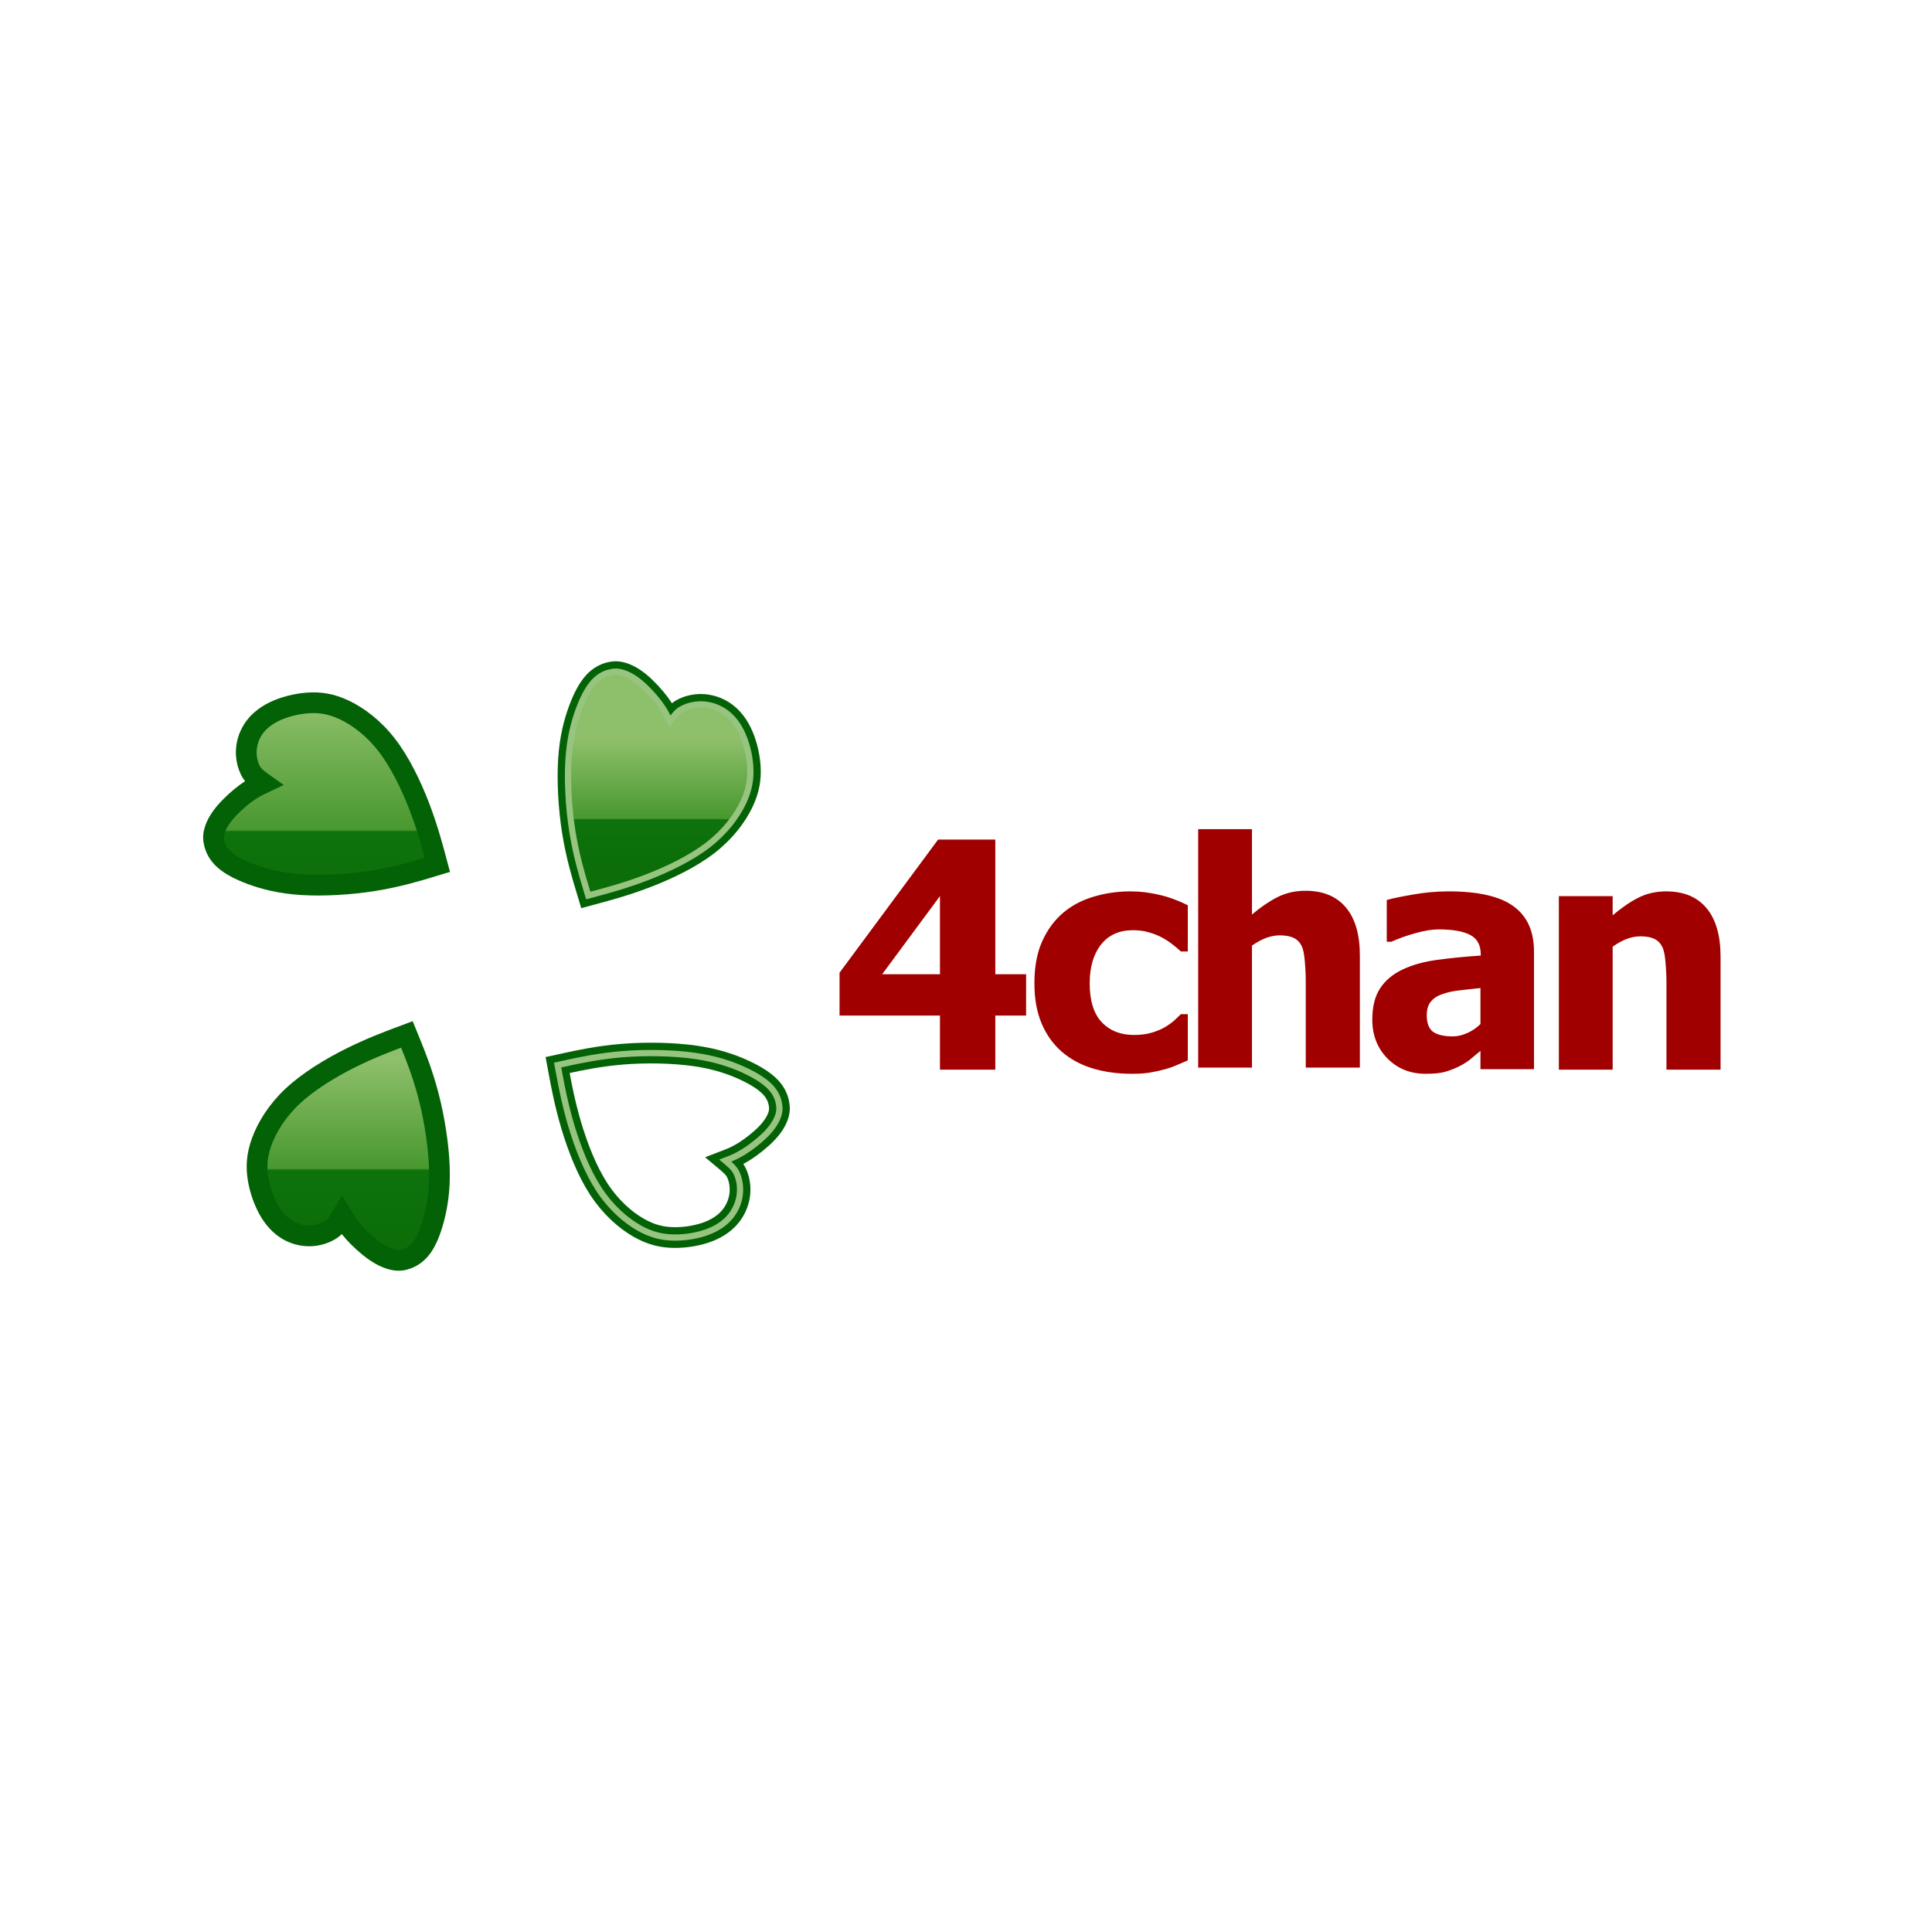
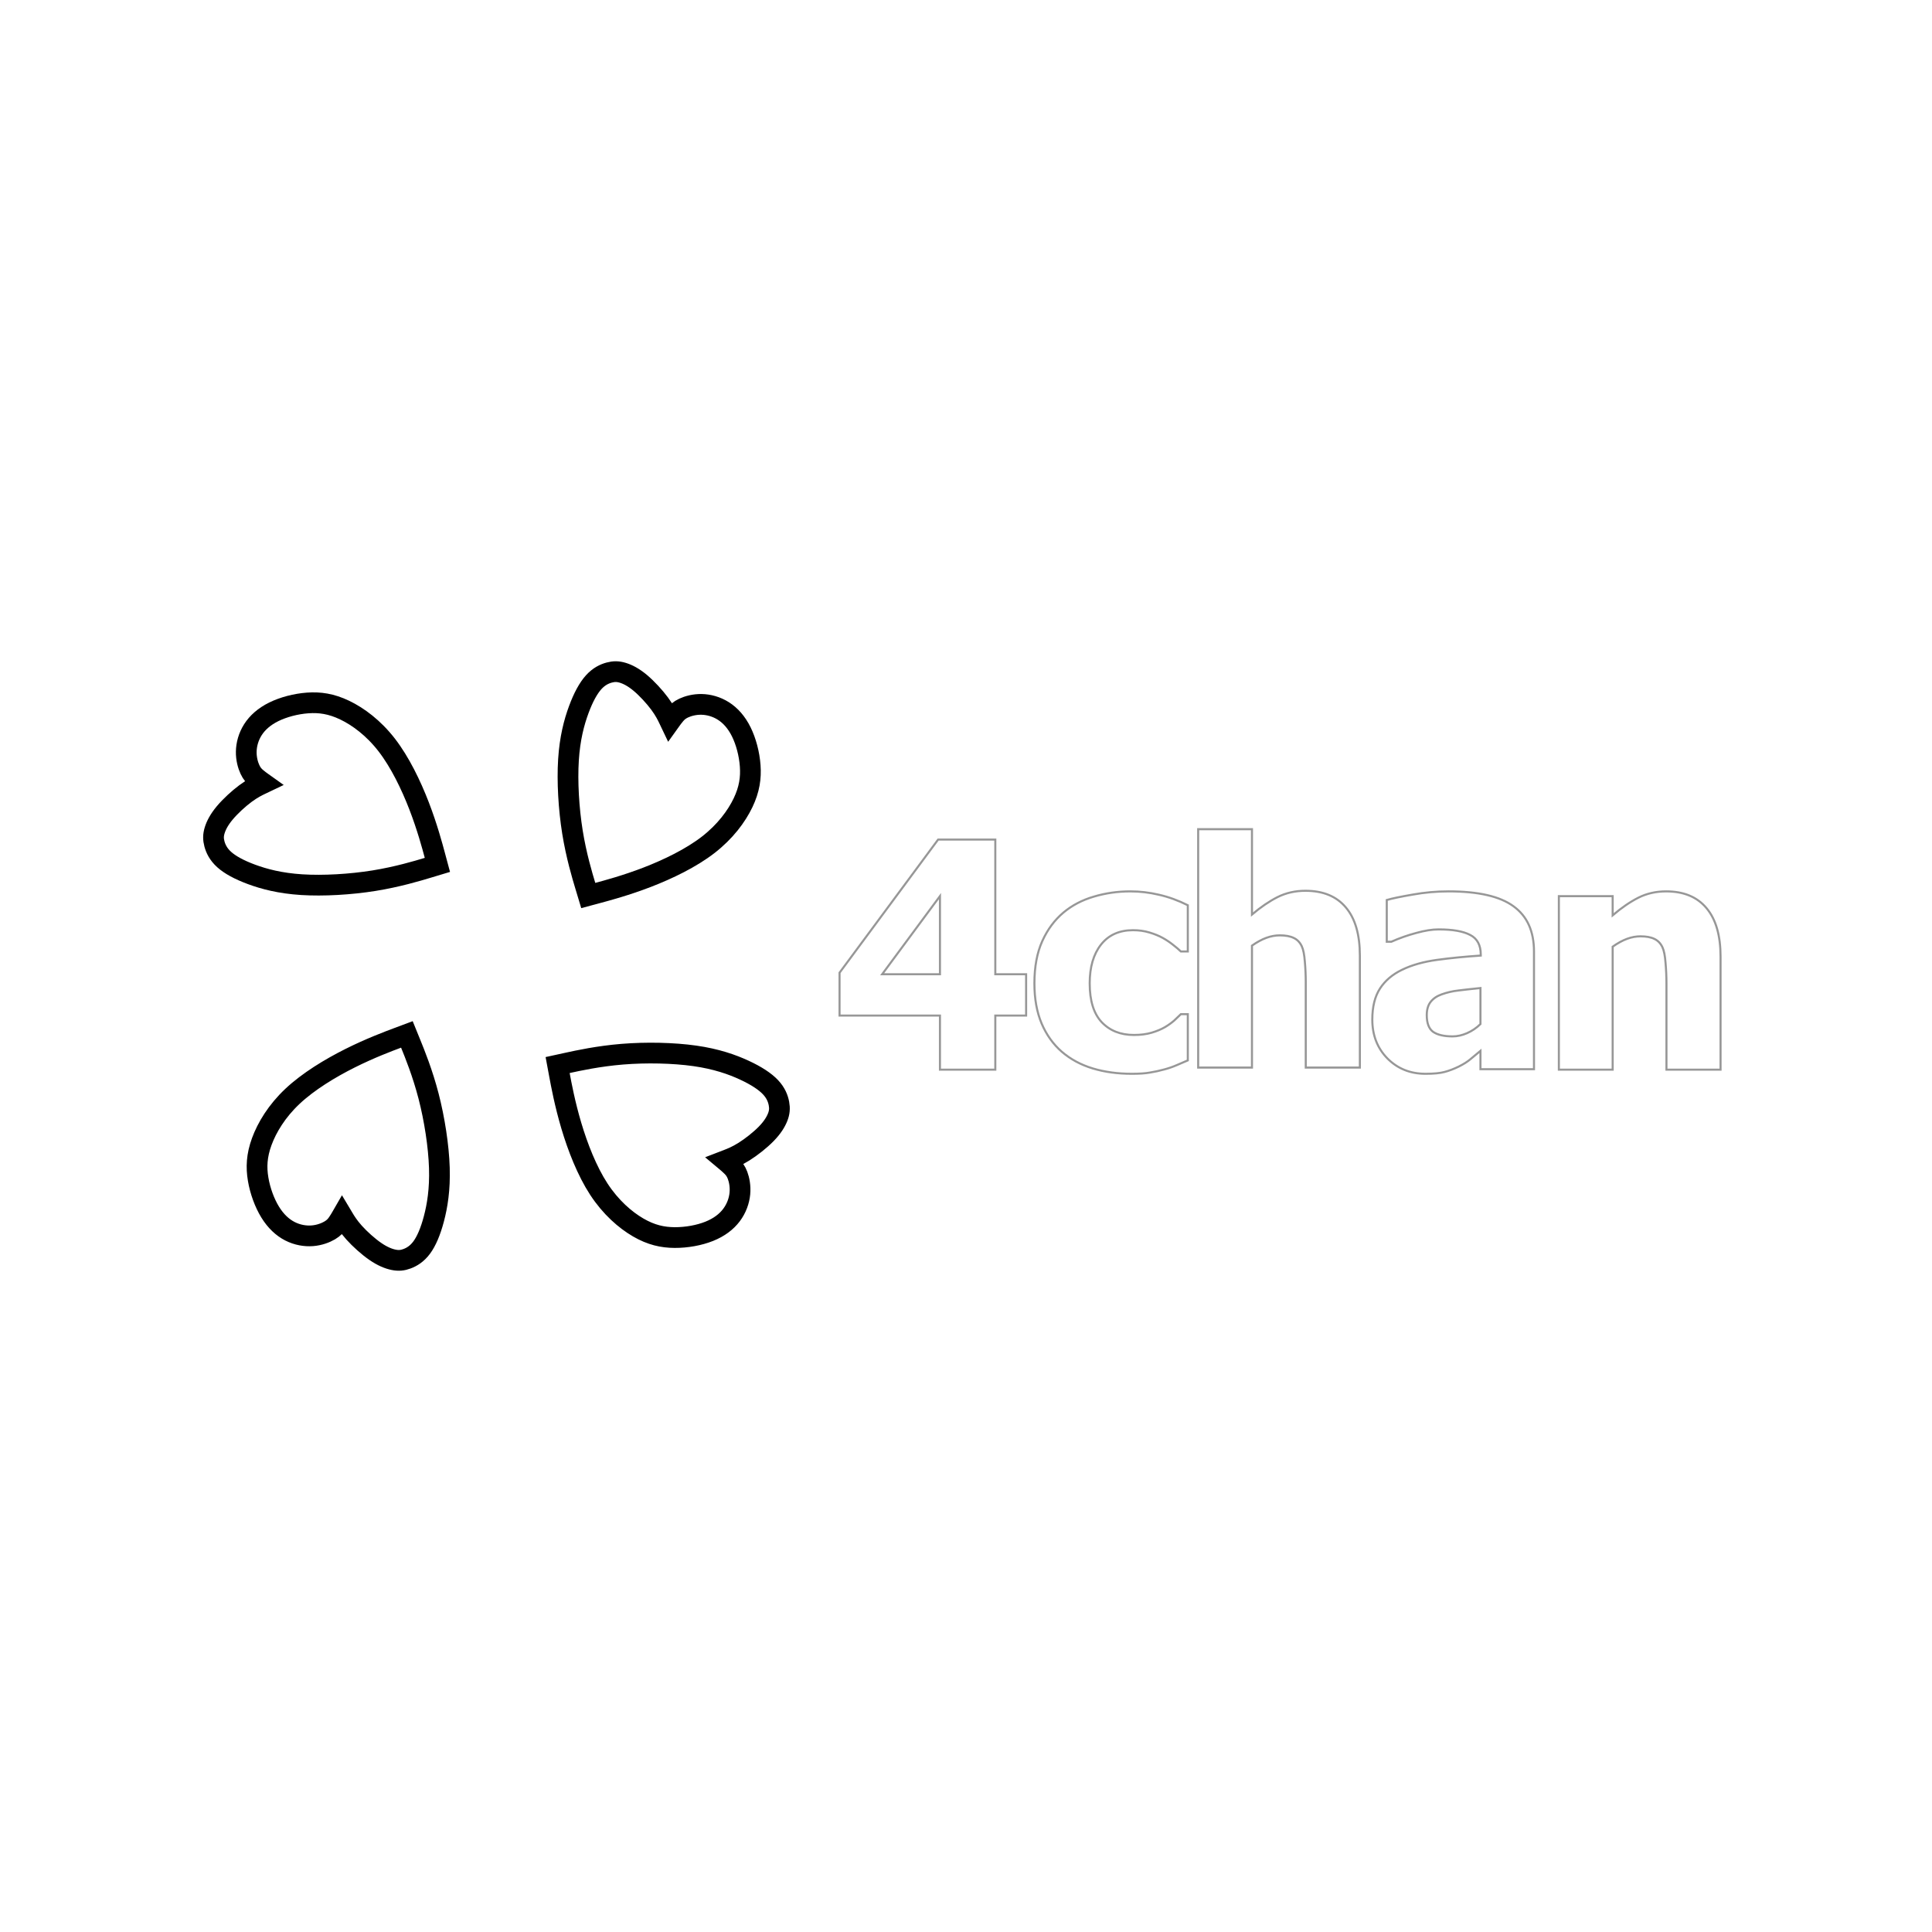
<svg xmlns="http://www.w3.org/2000/svg" width="932" height="932" viewBox="0 0 932 932">
-   <defs>
-     <linearGradient id="a" x1="-100.851%" x2="-100.851%" y1="30.477%" y2="85.246%">
-       <stop offset="0%" stop-color="#8EBF6A" />
-       <stop offset="64.179%" stop-color="#48982F" />
-       <stop offset="65.041%" stop-color="#0F730D" />
-       <stop offset="100%" stop-color="#0B6E09" />
-     </linearGradient>
-     <linearGradient id="b" x1="34.356%" x2="34.356%" y1=".461%" y2="108.477%">
-       <stop offset="0%" stop-color="#8EBF6A" />
-       <stop offset="64.179%" stop-color="#48982F" />
-       <stop offset="65.041%" stop-color="#0F730D" />
-       <stop offset="100%" stop-color="#0B6E09" />
-     </linearGradient>
-     <linearGradient id="c" x1="19.309%" x2="19.309%" y1="11.556%" y2="86.081%">
-       <stop offset="0%" stop-color="#8EBF6A" />
-       <stop offset="64.179%" stop-color="#48982F" />
-       <stop offset="65.041%" stop-color="#0F730D" />
-       <stop offset="100%" stop-color="#0B6E09" />
-     </linearGradient>
-   </defs>
-   <g fill="none" transform="translate(103 324)">
-     <path fill="#A10000" d="M392 165.904 377.136 165.904 377.136 192 350.439 192 350.439 165.904 302 165.904 302 145.236 349.551 81 377.136 81 377.136 145.979 392 145.979 392 165.904ZM350.439 145.979 350.439 108.285 322.559 145.979 350.439 145.979ZM443.03 194C436.145 194 429.83 193.133 424.084 191.399 418.388 189.664 413.435 186.989 409.225 183.372 405.064 179.754 401.82 175.221 399.492 169.77 397.164 164.27 396 157.804 396 150.372 396 142.394 397.263 135.606 399.789 130.007 402.315 124.408 405.733 119.8 410.042 116.182 414.203 112.714 419.082 110.162 424.679 108.527 430.325 106.842 436.195 106 442.287 106 446.894 106 451.5 106.545 456.106 107.635 460.713 108.676 465.344 110.36 470 112.689L470 134.986 466.657 134.986C465.616 133.995 464.329 132.905 462.793 131.716 461.307 130.527 459.673 129.437 457.89 128.446 456.007 127.405 453.878 126.538 451.5 125.845 449.122 125.101 446.473 124.73 443.55 124.73 436.913 124.73 431.762 127.059 428.096 131.716 424.481 136.324 422.673 142.543 422.673 150.372 422.673 158.745 424.604 164.989 428.468 169.101 432.381 173.214 437.557 175.27 443.996 175.27 447.265 175.27 450.138 174.899 452.614 174.155 455.091 173.412 457.221 172.52 459.004 171.48 460.738 170.439 462.224 169.374 463.462 168.284 464.7 167.144 465.765 166.128 466.657 165.236L470 165.236 470 187.534C468.514 188.178 466.78 188.921 464.799 189.764 462.867 190.606 460.886 191.3 458.855 191.845 456.329 192.538 453.952 193.059 451.723 193.405 449.543 193.802 446.646 194 443.03 194L443.03 194ZM553 191 526.901 191 526.901 149.834C526.901 146.483 526.753 143.157 526.456 139.856 526.209 136.506 525.715 134.042 524.973 132.465 524.084 130.593 522.798 129.263 521.118 128.474 519.437 127.637 517.188 127.218 514.371 127.218 512.245 127.218 510.095 127.612 507.92 128.4 505.745 129.189 503.422 130.445 500.951 132.17L500.951 191 475 191 475 76 500.951 76 500.951 117.166C505.202 113.57 509.329 110.761 513.333 108.741 517.386 106.721 521.859 105.711 526.753 105.711 535.255 105.711 541.755 108.396 546.253 113.767 550.751 119.088 553 126.824 553 136.974L553 191ZM611.173 170.013 611.173 152.636C606.77 153.082 603.207 153.478 600.486 153.824 597.765 154.122 595.093 154.74 592.471 155.681 590.195 156.473 588.414 157.686 587.127 159.32 585.891 160.904 585.272 163.033 585.272 165.706 585.272 169.617 586.311 172.316 588.389 173.801 590.517 175.237 593.634 175.954 597.74 175.954 600.016 175.954 602.342 175.435 604.716 174.395 607.091 173.355 609.244 171.895 611.173 170.013L611.173 170.013ZM611.173 182.935C609.392 184.42 607.784 185.757 606.349 186.945 604.964 188.133 603.084 189.322 600.709 190.51 598.383 191.648 596.108 192.515 593.881 193.109 591.704 193.703 588.637 194 584.678 194 577.306 194 571.171 191.525 566.273 186.574 561.424 181.623 559 175.385 559 167.86 559 161.671 560.237 156.671 562.711 152.859 565.185 149.047 568.747 146.027 573.398 143.799 578.098 141.522 583.714 139.938 590.245 139.046 596.775 138.155 603.801 137.462 611.322 136.967L611.322 136.522C611.322 131.917 609.615 128.749 606.201 127.016 602.836 125.234 597.765 124.343 590.987 124.343 587.919 124.343 584.332 124.912 580.225 126.051 576.119 127.14 572.111 128.551 568.203 130.284L565.976 130.284 565.976 110.159C568.549 109.416 572.705 108.55 578.444 107.559 584.184 106.52 589.972 106 595.811 106 610.159 106 620.598 108.401 627.129 113.203 633.71 117.956 637 125.234 637 135.036L637 191.772 611.173 191.772 611.173 182.935ZM727 192 700.901 192 700.901 150.49C700.901 147.112 700.753 143.759 700.456 140.43 700.209 137.051 699.715 134.567 698.973 132.977 698.084 131.09 696.798 129.748 695.118 128.953 693.437 128.109 691.188 127.686 688.371 127.686 686.245 127.686 684.095 128.084 681.92 128.879 679.745 129.674 677.422 130.94 674.951 132.679L674.951 192 649 192 649 108.31 674.951 108.31 674.951 117.551C679.202 113.924 683.329 111.092 687.333 109.055 691.386 107.018 695.859 106 700.753 106 709.255 106 715.755 108.708 720.253 114.123 724.751 119.489 727 127.289 727 137.523L727 192Z" />
-     <path fill="url(#a)" stroke="#036106" stroke-width="10" d="M179.328,103.19 C177.88,98.381 174.983,88.761 173.157,77.411 C171.332,66.062 170.578,52.984 171.233,42.568 C171.887,32.153 173.951,24.402 176.188,18.348 C178.426,12.294 180.856,7.904 183.396,5.101 C185.936,2.299 188.595,1.066 190.877,0.45 C193.159,-0.166 195.064,-0.166 197.425,0.55 C199.786,1.266 202.604,2.697 205.838,5.4 C209.072,8.103 212.723,12.078 215.183,15.398 C217.644,18.717 218.913,21.381 219.548,22.712 C220.183,24.043 220.183,24.043 220.183,24.043 C220.183,24.043 220.183,24.043 220.58,23.487 C220.977,22.93 221.77,21.817 222.703,20.724 C223.635,19.631 224.707,18.557 226.791,17.583 C228.874,16.609 231.969,15.735 235.402,15.795 C238.835,15.854 242.605,16.848 245.978,18.995 C249.351,21.142 252.328,24.441 254.609,29.073 C256.891,33.704 258.478,39.667 258.895,45.431 C259.311,51.195 258.557,56.76 255.442,63.259 C252.327,69.759 246.851,77.192 238.596,83.572 C230.342,89.952 219.31,95.279 209.211,99.175 C199.111,103.071 189.944,105.535 185.36,106.768 C180.777,108 180.777,108 180.777,108 C180.777,108 180.777,108 180.777,108 C180.777,108 180.777,108 179.328,103.19 L179.328,103.19 Z" />
-     <path fill="url(#a)" stroke="#97C580" stroke-width="3" d="M179.328,103.19 C177.88,98.381 174.983,88.761 173.157,77.411 C171.332,66.062 170.578,52.984 171.233,42.568 C171.887,32.153 173.951,24.402 176.188,18.348 C178.426,12.294 180.856,7.904 183.396,5.101 C185.936,2.299 188.595,1.066 190.877,0.45 C193.159,-0.166 195.064,-0.166 197.425,0.55 C199.786,1.266 202.604,2.697 205.838,5.4 C209.072,8.103 212.723,12.078 215.183,15.398 C217.644,18.717 218.913,21.381 219.548,22.712 C220.183,24.043 220.183,24.043 220.183,24.043 C220.183,24.043 220.183,24.043 220.58,23.487 C220.977,22.93 221.77,21.817 222.703,20.724 C223.635,19.631 224.707,18.557 226.791,17.583 C228.874,16.609 231.969,15.735 235.402,15.795 C238.835,15.854 242.605,16.848 245.978,18.995 C249.351,21.142 252.328,24.441 254.609,29.073 C256.891,33.704 258.478,39.667 258.895,45.431 C259.311,51.195 258.557,56.76 255.442,63.259 C252.327,69.759 246.851,77.192 238.596,83.572 C230.342,89.952 219.31,95.279 209.211,99.175 C199.111,103.071 189.944,105.535 185.36,106.768 C180.777,108 180.777,108 180.777,108 C180.777,108 180.777,108 180.777,108 C180.777,108 180.777,108 179.328,103.19 L179.328,103.19 Z" />
-     <path fill="url(#b)" stroke="#036106" stroke-width="10" d="M103.19,94.672 C98.381,96.12 88.761,99.017 77.411,100.843 C66.062,102.668 52.984,103.422 42.568,102.767 C32.153,102.113 24.402,100.049 18.348,97.812 C12.294,95.574 7.904,93.144 5.101,90.604 C2.299,88.064 1.066,85.405 0.45,83.123 C-0.166,80.841 -0.166,78.936 0.55,76.575 C1.266,74.214 2.697,71.396 5.4,68.162 C8.103,64.928 12.078,61.277 15.398,58.817 C18.717,56.356 21.381,55.087 22.712,54.452 C24.043,53.817 24.043,53.817 24.043,53.817 C24.043,53.817 24.043,53.817 23.487,53.42 C22.93,53.023 21.817,52.23 20.724,51.297 C19.631,50.365 18.557,49.293 17.583,47.209 C16.609,45.126 15.735,42.031 15.795,38.598 C15.854,35.165 16.848,31.395 18.995,28.022 C21.142,24.649 24.441,21.672 29.073,19.391 C33.704,17.109 39.667,15.522 45.431,15.105 C51.195,14.689 56.76,15.443 63.259,18.558 C69.759,21.673 77.192,27.149 83.572,35.404 C89.952,43.658 95.279,54.69 99.175,64.789 C103.071,74.889 105.535,84.056 106.768,88.64 C108,93.223 108,93.223 108,93.223 C108,93.223 108,93.223 108,93.223 C108,93.223 108,93.223 103.19,94.672 L103.19,94.672 Z" />
-     <path fill="url(#c)" stroke="#036106" stroke-width="10" d="M95.175,179.659 C97.069,184.317 100.858,193.635 103.744,204.779 C106.631,215.923 108.616,228.893 108.948,239.341 C109.281,249.789 107.961,257.715 106.309,263.965 C104.656,270.215 102.655,274.823 100.394,277.859 C98.134,280.895 95.607,282.377 93.396,283.208 C91.185,284.039 89.292,284.22 86.877,283.731 C84.461,283.242 81.525,282.083 78.054,279.694 C74.584,277.306 70.579,273.689 67.819,270.613 C65.06,267.536 63.546,265.001 62.789,263.734 C62.032,262.467 62.032,262.467 62.032,262.467 C62.032,262.467 62.032,262.467 61.69,263.059 C61.348,263.652 60.664,264.838 59.84,266.016 C59.016,267.195 58.053,268.367 56.073,269.537 C54.093,270.706 51.099,271.872 47.68,272.139 C44.262,272.405 40.42,271.773 36.864,269.953 C33.307,268.132 30.037,265.125 27.331,260.724 C24.625,256.322 22.484,250.527 21.526,244.819 C20.567,239.111 20.791,233.489 23.275,226.712 C25.758,219.935 30.5,212.002 38.104,204.855 C45.708,197.708 56.173,191.348 65.845,186.503 C75.518,181.658 84.399,178.329 88.84,176.665 C93.281,175 93.281,175 93.281,175 C93.281,175 93.281,175 93.281,175 L95.175,179.659 Z" />
-     <path stroke="#036106" stroke-width="10" d="M170.924,188.708 C175.848,187.634 185.696,185.485 197.19,184.547 C208.684,183.608 221.822,183.879 232.187,185.353 C242.552,186.827 250.142,189.505 256.02,192.223 C261.899,194.941 266.097,197.722 268.701,200.488 C271.304,203.254 272.327,206.016 272.764,208.352 C273.201,210.687 273.051,212.597 272.15,214.907 C271.248,217.218 269.595,219.93 266.638,222.96 C263.68,225.989 259.417,229.337 255.904,231.542 C252.391,233.748 249.628,234.811 248.247,235.343 C246.865,235.875 246.865,235.875 246.865,235.875 C246.865,235.875 246.865,235.875 247.391,236.316 C247.916,236.758 248.967,237.641 249.987,238.661 C251.007,239.682 251.996,240.84 252.806,243.005 C253.616,245.17 254.248,248.342 253.918,251.778 C253.588,255.214 252.298,258.915 249.886,262.128 C247.474,265.34 243.94,268.065 239.129,269.988 C234.318,271.911 228.23,273.034 222.433,273 C216.636,272.964 211.129,271.771 204.874,268.138 C198.619,264.505 191.616,258.432 185.884,249.657 C180.152,240.883 175.693,229.406 172.59,218.976 C169.488,208.547 167.744,199.165 166.872,194.473 C166,189.782 166,189.782 166,189.782 C166,189.782 166,189.782 166,189.782 L170.924,188.708 Z" />
-     <path stroke="#97C580" stroke-width="3" d="M170.924,188.708 C175.848,187.634 185.696,185.485 197.19,184.547 C208.684,183.608 221.822,183.879 232.187,185.353 C242.552,186.827 250.142,189.505 256.02,192.223 C261.899,194.941 266.097,197.722 268.701,200.488 C271.304,203.254 272.327,206.016 272.764,208.352 C273.201,210.687 273.051,212.597 272.15,214.907 C271.248,217.218 269.595,219.93 266.638,222.96 C263.68,225.989 259.417,229.337 255.904,231.542 C252.391,233.748 249.628,234.811 248.247,235.343 C246.865,235.875 246.865,235.875 246.865,235.875 C246.865,235.875 246.865,235.875 247.391,236.316 C247.916,236.758 248.967,237.641 249.987,238.661 C251.007,239.682 251.996,240.84 252.806,243.005 C253.616,245.17 254.248,248.342 253.918,251.778 C253.588,255.214 252.298,258.915 249.886,262.128 C247.474,265.34 243.94,268.065 239.129,269.988 C234.318,271.911 228.23,273.034 222.433,273 C216.636,272.964 211.129,271.771 204.874,268.138 C198.619,264.505 191.616,258.432 185.884,249.657 C180.152,240.883 175.693,229.406 172.59,218.976 C169.488,208.547 167.744,199.165 166.872,194.473 C166,189.782 166,189.782 166,189.782 C166,189.782 166,189.782 166,189.782 L170.924,188.708 Z" />
-     <path d="M170.924,188.708 C175.848,187.634 185.696,185.485 197.19,184.547 C208.684,183.608 221.822,183.879 232.187,185.353 C242.552,186.827 250.142,189.505 256.02,192.223 C261.899,194.941 266.097,197.722 268.701,200.488 C271.304,203.254 272.327,206.016 272.764,208.352 C273.201,210.687 273.051,212.597 272.15,214.907 C271.248,217.218 269.595,219.93 266.638,222.96 C263.68,225.989 259.417,229.337 255.904,231.542 C252.391,233.748 249.628,234.811 248.247,235.343 C246.865,235.875 246.865,235.875 246.865,235.875 C246.865,235.875 246.865,235.875 247.391,236.316 C247.916,236.758 248.967,237.641 249.987,238.661 C251.007,239.682 251.996,240.84 252.806,243.005 C253.616,245.17 254.248,248.342 253.918,251.778 C253.588,255.214 252.298,258.915 249.886,262.128 C247.474,265.34 243.94,268.065 239.129,269.988 C234.318,271.911 228.23,273.034 222.433,273 C216.636,272.964 211.129,271.771 204.874,268.138 C198.619,264.505 191.616,258.432 185.884,249.657 C180.152,240.883 175.693,229.406 172.59,218.976 C169.488,208.547 167.744,199.165 166.872,194.473 C166,189.782 166,189.782 166,189.782 C166,189.782 166,189.782 166,189.782 L170.924,188.708 Z" />
+   <g fill="none" fill-rule="evenodd">
+     <path stroke="#979797" d="M495 489.904 480.136 489.904 480.136 516 453.439 516 453.439 489.904 405 489.904 405 469.236 452.551 405 480.136 405 480.136 469.979 495 469.979 495 489.904ZM453.439 469.979 453.439 432.285 425.559 469.979 453.439 469.979ZM546.03 518C539.145 518 532.83 517.133 527.084 515.399 521.388 513.664 516.435 510.989 512.225 507.372 508.064 503.754 504.82 499.221 502.492 493.77 500.164 488.27 499 481.804 499 474.372 499 466.394 500.263 459.606 502.789 454.007 505.315 448.408 508.733 443.8 513.042 440.182 517.203 436.714 522.082 434.162 527.679 432.527 533.325 430.842 539.195 430 545.287 430 549.894 430 554.5 430.545 559.106 431.635 563.713 432.676 568.344 434.36 573 436.689L573 458.986 569.657 458.986C568.616 457.995 567.329 456.905 565.793 455.716 564.307 454.527 562.673 453.437 560.89 452.446 559.007 451.405 556.878 450.538 554.5 449.845 552.122 449.101 549.473 448.73 546.55 448.73 539.913 448.73 534.762 451.059 531.096 455.716 527.481 460.324 525.673 466.543 525.673 474.372 525.673 482.745 527.604 488.989 531.468 493.101 535.381 497.214 540.557 499.27 546.996 499.27 550.265 499.27 553.138 498.899 555.614 498.155 558.091 497.412 560.221 496.52 562.004 495.48 563.738 494.439 565.224 493.374 566.462 492.284 567.7 491.144 568.765 490.128 569.657 489.236L573 489.236 573 511.534C571.514 512.178 569.78 512.921 567.799 513.764 565.867 514.606 563.886 515.3 561.855 515.845 559.329 516.538 556.952 517.059 554.723 517.405 552.543 517.802 549.646 518 546.03 518L546.03 518ZM656 515 629.901 515 629.901 473.834C629.901 470.483 629.753 467.157 629.456 463.856 629.209 460.506 628.715 458.042 627.973 456.465 627.084 454.593 625.798 453.263 624.118 452.474 622.437 451.637 620.188 451.218 617.371 451.218 615.245 451.218 613.095 451.612 610.92 452.4 608.745 453.189 606.422 454.445 603.951 456.17L603.951 515 578 515 578 400 603.951 400 603.951 441.166C608.202 437.57 612.329 434.761 616.333 432.741 620.386 430.721 624.859 429.711 629.753 429.711 638.255 429.711 644.755 432.396 649.253 437.767 653.751 443.088 656 450.824 656 460.974L656 515ZM714.173 494.013 714.173 476.636C709.77 477.082 706.207 477.478 703.486 477.824 700.765 478.122 698.093 478.74 695.471 479.681 693.195 480.473 691.414 481.686 690.127 483.32 688.891 484.904 688.272 487.033 688.272 489.706 688.272 493.617 689.311 496.316 691.389 497.801 693.517 499.237 696.634 499.954 700.74 499.954 703.016 499.954 705.342 499.435 707.716 498.395 710.091 497.355 712.244 495.895 714.173 494.013L714.173 494.013ZM714.173 506.935C712.392 508.42 710.784 509.757 709.349 510.945 707.964 512.133 706.084 513.322 703.709 514.51 701.383 515.648 699.108 516.515 696.881 517.109 694.704 517.703 691.637 518 687.678 518 680.306 518 674.171 515.525 669.273 510.574 664.424 505.623 662 499.385 662 491.86 662 485.671 663.237 480.671 665.711 476.859 668.185 473.047 671.747 470.027 676.398 467.799 681.098 465.522 686.714 463.938 693.245 463.046 699.775 462.155 706.801 461.462 714.322 460.967L714.322 460.522C714.322 455.917 712.615 452.749 709.201 451.016 705.836 449.234 700.765 448.343 693.987 448.343 690.919 448.343 687.332 448.912 683.225 450.051 679.119 451.14 675.111 452.551 671.203 454.284L668.976 454.284 668.976 434.159C671.549 433.416 675.705 432.55 681.444 431.559 687.184 430.52 692.972 430 698.811 430 713.159 430 723.598 432.401 730.129 437.203 736.71 441.956 740 449.234 740 459.036L740 515.772 714.173 515.772 714.173 506.935ZM830 516 803.901 516 803.901 474.49C803.901 471.112 803.753 467.759 803.456 464.43 803.209 461.051 802.715 458.567 801.973 456.977 801.084 455.09 799.798 453.748 798.118 452.953 796.437 452.109 794.188 451.686 791.371 451.686 789.245 451.686 787.095 452.084 784.92 452.879 782.745 453.674 780.422 454.94 777.951 456.679L777.951 516 752 516 752 432.31 777.951 432.31 777.951 441.551C782.202 437.924 786.329 435.092 790.333 433.055 794.386 431.018 798.859 430 803.753 430 812.255 430 818.755 432.708 823.253 438.123 827.751 443.489 830 451.289 830 461.523L830 516Z" />
+     <path stroke="#000" stroke-width="10" d="M282.328,427.19 C280.88,422.381 277.983,412.761 276.157,401.411 C274.332,390.062 273.578,376.984 274.233,366.568 C274.887,356.153 276.951,348.402 279.188,342.348 C281.426,336.294 283.856,331.904 286.396,329.101 C288.936,326.299 291.595,325.066 293.877,324.45 C296.159,323.834 298.064,323.834 300.425,324.55 C302.786,325.266 305.604,326.697 308.838,329.4 C312.072,332.103 315.723,336.078 318.183,339.398 C320.644,342.717 321.913,345.381 322.548,346.712 C323.183,348.043 323.183,348.043 323.183,348.043 C323.183,348.043 323.183,348.043 323.58,347.487 C323.977,346.93 324.77,345.817 325.703,344.724 C326.635,343.631 327.707,342.557 329.791,341.583 C331.874,340.609 334.969,339.735 338.402,339.795 C341.835,339.854 345.605,340.848 348.978,342.995 C352.351,345.142 355.328,348.441 357.609,353.073 C359.891,357.704 361.478,363.667 361.895,369.431 C362.311,375.195 361.557,380.76 358.442,387.259 C355.327,393.759 349.851,401.192 341.596,407.572 C333.342,413.952 322.31,419.279 312.211,423.175 C302.111,427.071 292.944,429.535 288.36,430.768 C283.777,432 283.777,432 283.777,432 C283.777,432 283.777,432 283.777,432 C283.777,432 283.777,432 282.328,427.19 L282.328,427.19 Z" />
+     <path stroke="#000" stroke-width="3" d="M282.328,427.19 C280.88,422.381 277.983,412.761 276.157,401.411 C274.332,390.062 273.578,376.984 274.233,366.568 C274.887,356.153 276.951,348.402 279.188,342.348 C281.426,336.294 283.856,331.904 286.396,329.101 C288.936,326.299 291.595,325.066 293.877,324.45 C296.159,323.834 298.064,323.834 300.425,324.55 C302.786,325.266 305.604,326.697 308.838,329.4 C312.072,332.103 315.723,336.078 318.183,339.398 C320.644,342.717 321.913,345.381 322.548,346.712 C323.183,348.043 323.183,348.043 323.183,348.043 C323.183,348.043 323.183,348.043 323.58,347.487 C323.977,346.93 324.77,345.817 325.703,344.724 C326.635,343.631 327.707,342.557 329.791,341.583 C331.874,340.609 334.969,339.735 338.402,339.795 C341.835,339.854 345.605,340.848 348.978,342.995 C352.351,345.142 355.328,348.441 357.609,353.073 C359.891,357.704 361.478,363.667 361.895,369.431 C362.311,375.195 361.557,380.76 358.442,387.259 C355.327,393.759 349.851,401.192 341.596,407.572 C333.342,413.952 322.31,419.279 312.211,423.175 C302.111,427.071 292.944,429.535 288.36,430.768 C283.777,432 283.777,432 283.777,432 C283.777,432 283.777,432 283.777,432 C283.777,432 283.777,432 282.328,427.19 L282.328,427.19 Z" />
+     <path stroke="#000" stroke-width="10" d="M206.19 418.672C201.381 420.12 191.761 423.017 180.411 424.843 169.062 426.668 155.984 427.422 145.568 426.767 135.153 426.113 127.402 424.049 121.348 421.812 115.294 419.574 110.904 417.144 108.101 414.604 105.299 412.064 104.066 409.405 103.45 407.123 102.834 404.841 102.834 402.936 103.55 400.575 104.266 398.214 105.697 395.396 108.4 392.162 111.103 388.928 115.078 385.277 118.398 382.817 121.717 380.356 124.381 379.087 125.712 378.452 127.043 377.817 127.043 377.817 127.043 377.817 127.043 377.817 127.043 377.817 126.487 377.42 125.93 377.023 124.817 376.23 123.724 375.297 122.631 374.365 121.557 373.293 120.583 371.209 119.609 369.126 118.735 366.031 118.795 362.598 118.854 359.165 119.848 355.395 121.995 352.022 124.142 348.649 127.441 345.672 132.073 343.391 136.704 341.109 142.667 339.522 148.431 339.105 154.195 338.689 159.76 339.443 166.259 342.558 172.759 345.673 180.192 351.149 186.572 359.404 192.952 367.658 198.279 378.69 202.175 388.789 206.071 398.889 208.535 408.056 209.768 412.64 211 417.223 211 417.223 211 417.223 211 417.223 211 417.223 211 417.223 211 417.223 211 417.223 206.19 418.672L206.19 418.672ZM198.175 503.659C200.069 508.317 203.857 517.635 206.744 528.779 209.631 539.923 211.616 552.893 211.948 563.341 212.281 573.789 210.961 581.715 209.309 587.965 207.656 594.215 205.655 598.823 203.394 601.859 201.134 604.895 198.607 606.377 196.396 607.208 194.185 608.039 192.292 608.22 189.877 607.731 187.461 607.242 184.525 606.083 181.054 603.694 177.584 601.306 173.579 597.689 170.819 594.613 168.06 591.536 166.546 589.001 165.789 587.734 165.032 586.467 165.032 586.467 165.032 586.467 165.032 586.467 165.032 586.467 164.69 587.059 164.348 587.652 163.664 588.838 162.84 590.016 162.016 591.195 161.053 592.367 159.073 593.537 157.093 594.706 154.099 595.872 150.68 596.139 147.262 596.405 143.42 595.773 139.864 593.953 136.307 592.132 133.037 589.125 130.331 584.724 127.625 580.322 125.484 574.527 124.526 568.819 123.567 563.111 123.791 557.489 126.275 550.712 128.758 543.935 133.5 536.002 141.104 528.855 148.708 521.708 159.173 515.348 168.845 510.503 178.518 505.658 187.399 502.329 191.84 500.665 196.281 499 196.281 499 196.281 499 196.281 499 196.281 499 196.281 499L198.175 503.659ZM273.924 512.708C278.848 511.634 288.696 509.485 300.19 508.547 311.684 507.608 324.822 507.879 335.187 509.353 345.552 510.827 353.142 513.505 359.02 516.223 364.899 518.941 369.097 521.722 371.701 524.488 374.304 527.254 375.327 530.016 375.764 532.352 376.201 534.687 376.051 536.597 375.15 538.907 374.248 541.218 372.595 543.93 369.638 546.96 366.68 549.989 362.417 553.337 358.904 555.542 355.391 557.748 352.628 558.811 351.247 559.343 349.865 559.875 349.865 559.875 349.865 559.875 349.865 559.875 349.865 559.875 350.391 560.316 350.916 560.758 351.967 561.641 352.987 562.661 354.007 563.682 354.996 564.84 355.806 567.005 356.616 569.17 357.248 572.342 356.918 575.778 356.588 579.214 355.298 582.915 352.886 586.128 350.474 589.34 346.94 592.065 342.129 593.988 337.318 595.911 331.23 597.034 325.433 597 319.636 596.964 314.129 595.771 307.874 592.138 301.619 588.505 294.616 582.432 288.884 573.657 283.152 564.883 278.693 553.406 275.59 542.976 272.488 532.547 270.744 523.165 269.872 518.473 269 513.782 269 513.782 269 513.782 269 513.782 269 513.782 269 513.782L273.924 512.708Z" />
+     <path stroke="#000" stroke-width="3" d="M273.924,512.708 C278.848,511.634 288.696,509.485 300.19,508.547 C311.684,507.608 324.822,507.879 335.187,509.353 C345.552,510.827 353.142,513.505 359.02,516.223 C364.899,518.941 369.097,521.722 371.701,524.488 C374.304,527.254 375.327,530.016 375.764,532.352 C376.201,534.687 376.051,536.597 375.15,538.907 C374.248,541.218 372.595,543.93 369.638,546.96 C366.68,549.989 362.417,553.337 358.904,555.542 C355.391,557.748 352.628,558.811 351.247,559.343 C349.865,559.875 349.865,559.875 349.865,559.875 C349.865,559.875 349.865,559.875 350.391,560.316 C350.916,560.758 351.967,561.641 352.987,562.661 C354.007,563.682 354.996,564.84 355.806,567.005 C356.616,569.17 357.248,572.342 356.918,575.778 C356.588,579.214 355.298,582.915 352.886,586.128 C350.474,589.34 346.94,592.065 342.129,593.988 C337.318,595.911 331.23,597.034 325.433,597 C319.636,596.964 314.129,595.771 307.874,592.138 C301.619,588.505 294.616,582.432 288.884,573.657 C283.152,564.883 278.693,553.406 275.59,542.976 C272.488,532.547 270.744,523.165 269.872,518.473 C269,513.782 269,513.782 269,513.782 C269,513.782 269,513.782 269,513.782 L273.924,512.708 Z" />
+     <path d="M273.924,512.708 C278.848,511.634 288.696,509.485 300.19,508.547 C311.684,507.608 324.822,507.879 335.187,509.353 C345.552,510.827 353.142,513.505 359.02,516.223 C364.899,518.941 369.097,521.722 371.701,524.488 C374.304,527.254 375.327,530.016 375.764,532.352 C376.201,534.687 376.051,536.597 375.15,538.907 C374.248,541.218 372.595,543.93 369.638,546.96 C366.68,549.989 362.417,553.337 358.904,555.542 C355.391,557.748 352.628,558.811 351.247,559.343 C349.865,559.875 349.865,559.875 349.865,559.875 C349.865,559.875 349.865,559.875 350.391,560.316 C350.916,560.758 351.967,561.641 352.987,562.661 C354.007,563.682 354.996,564.84 355.806,567.005 C356.616,569.17 357.248,572.342 356.918,575.778 C356.588,579.214 355.298,582.915 352.886,586.128 C350.474,589.34 346.94,592.065 342.129,593.988 C337.318,595.911 331.23,597.034 325.433,596.999 C319.636,596.964 314.129,595.771 307.874,592.138 C301.619,588.505 294.616,582.432 288.884,573.657 C283.152,564.883 278.693,553.406 275.59,542.976 C272.488,532.547 270.744,523.165 269.872,518.473 C269,513.782 269,513.782 269,513.782 L273.924,512.708 Z" />
  </g>
</svg>
